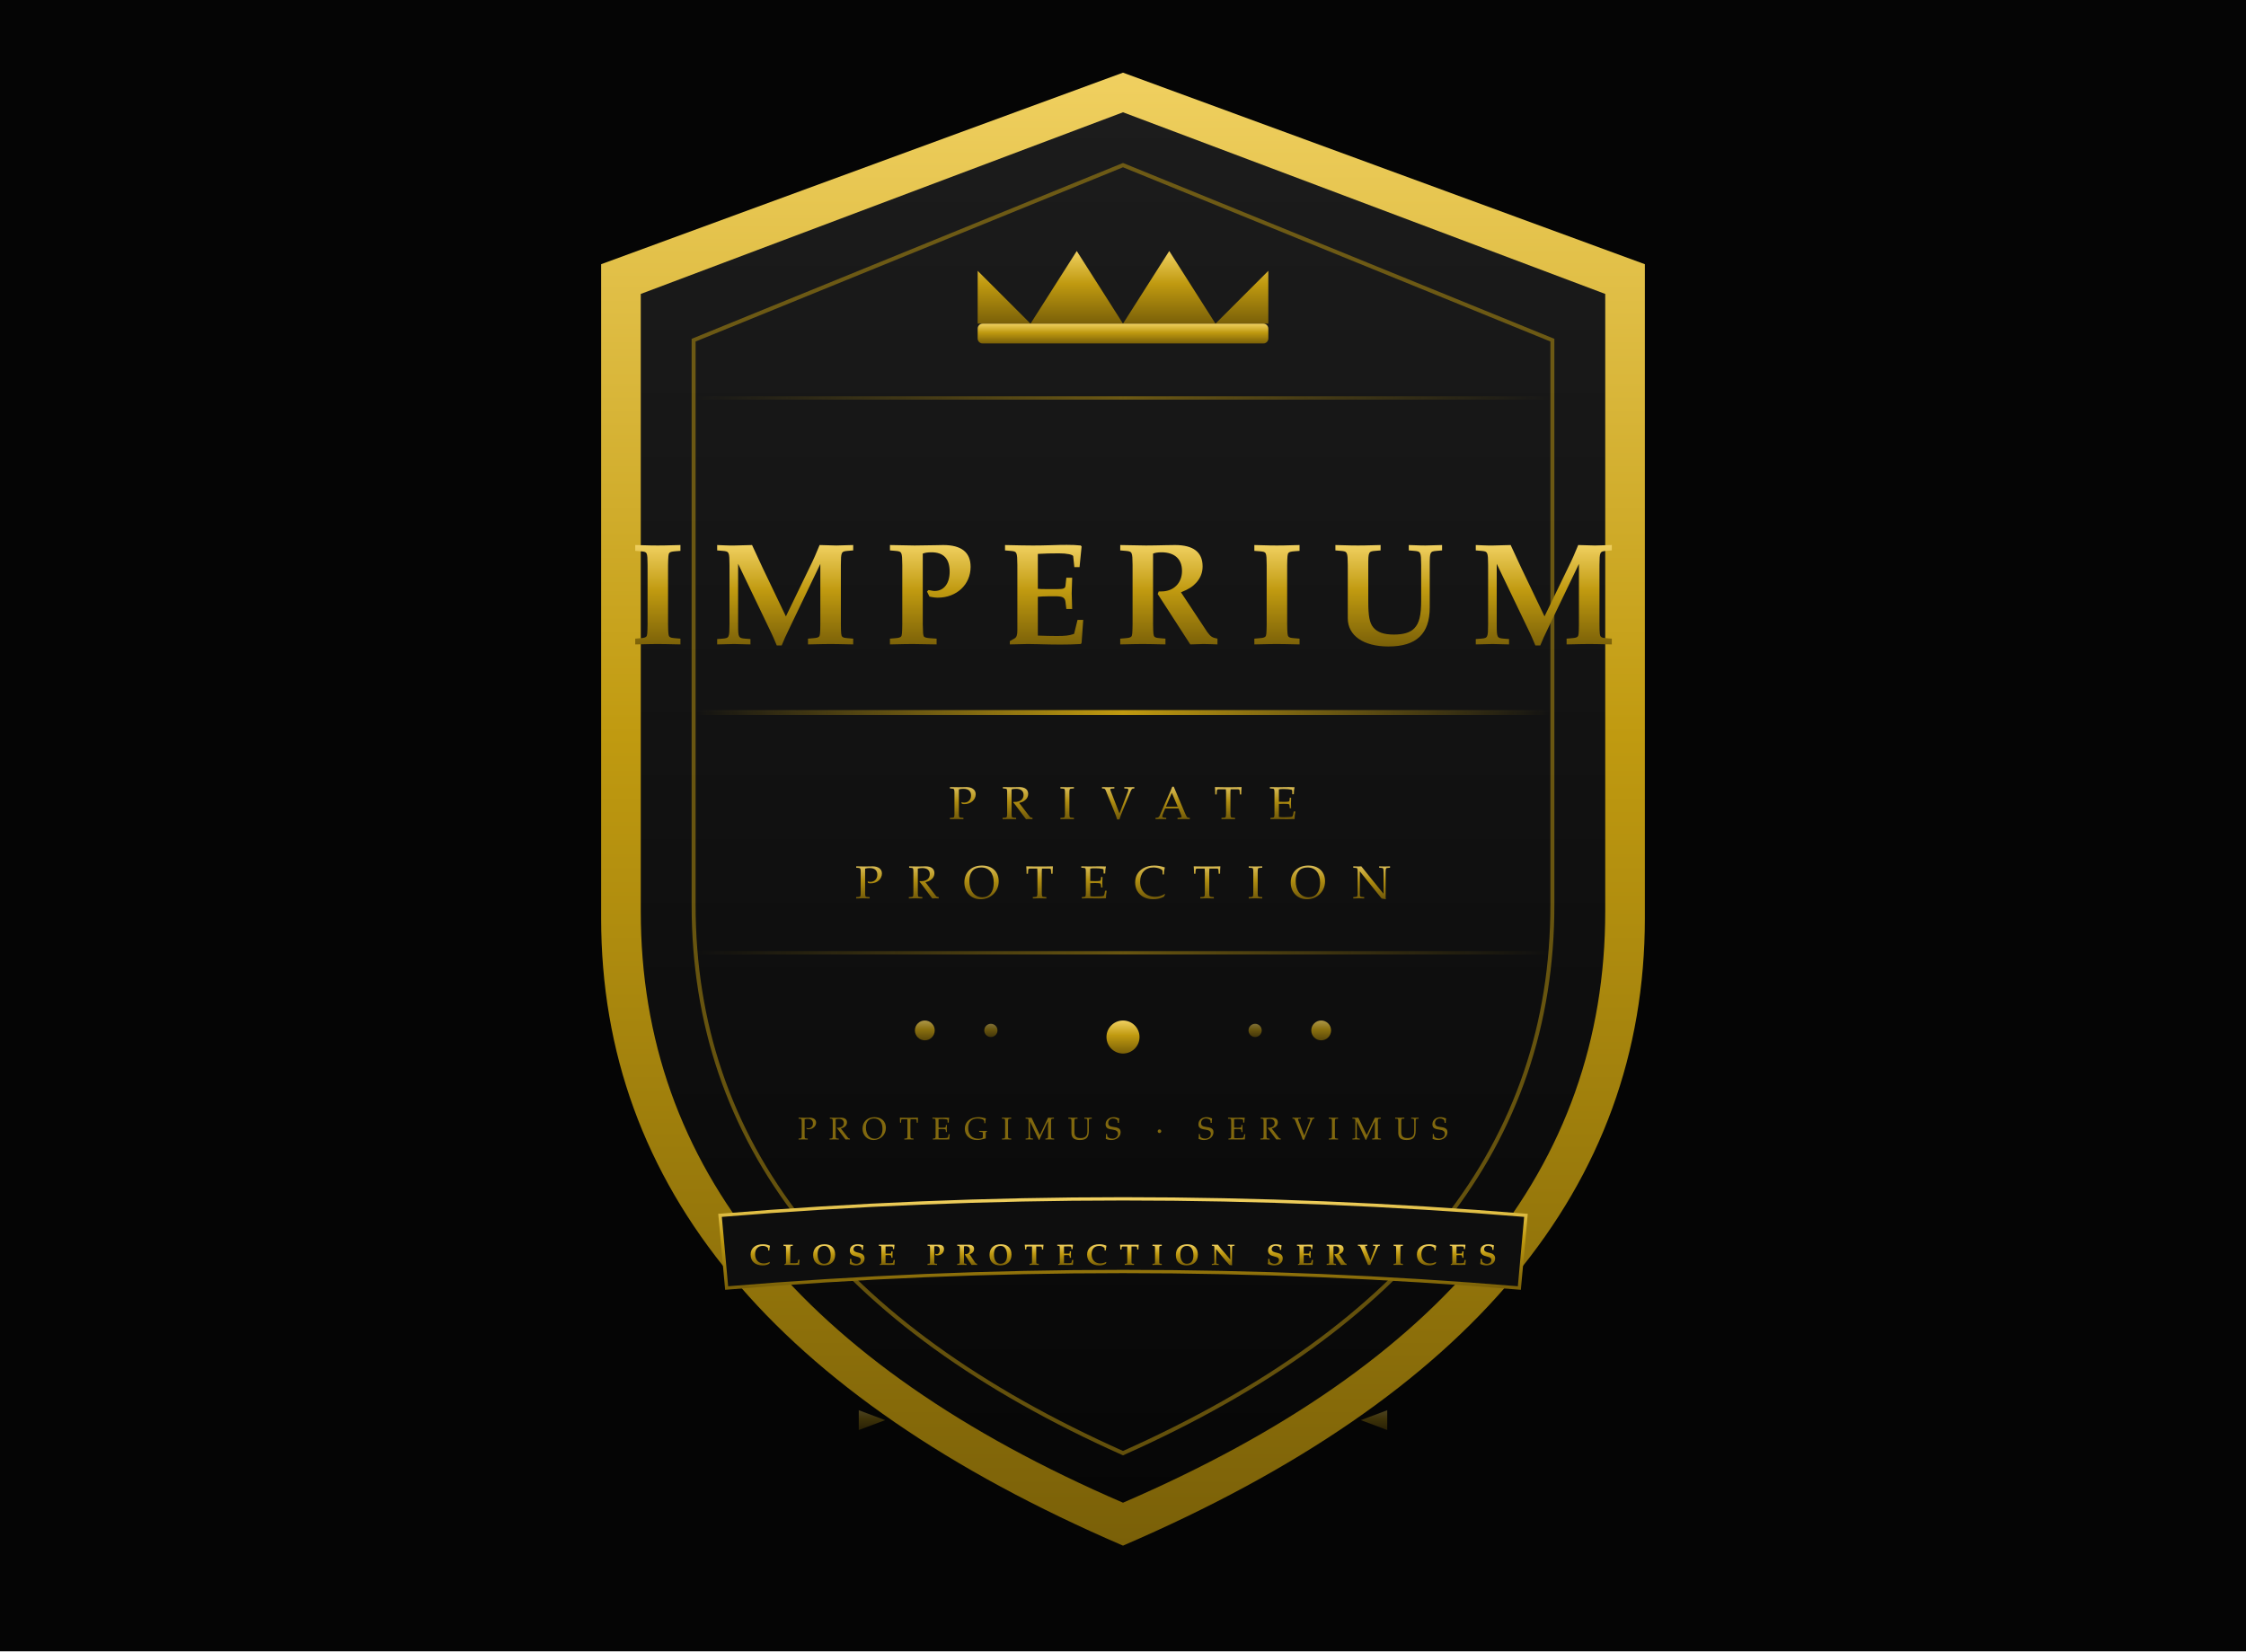
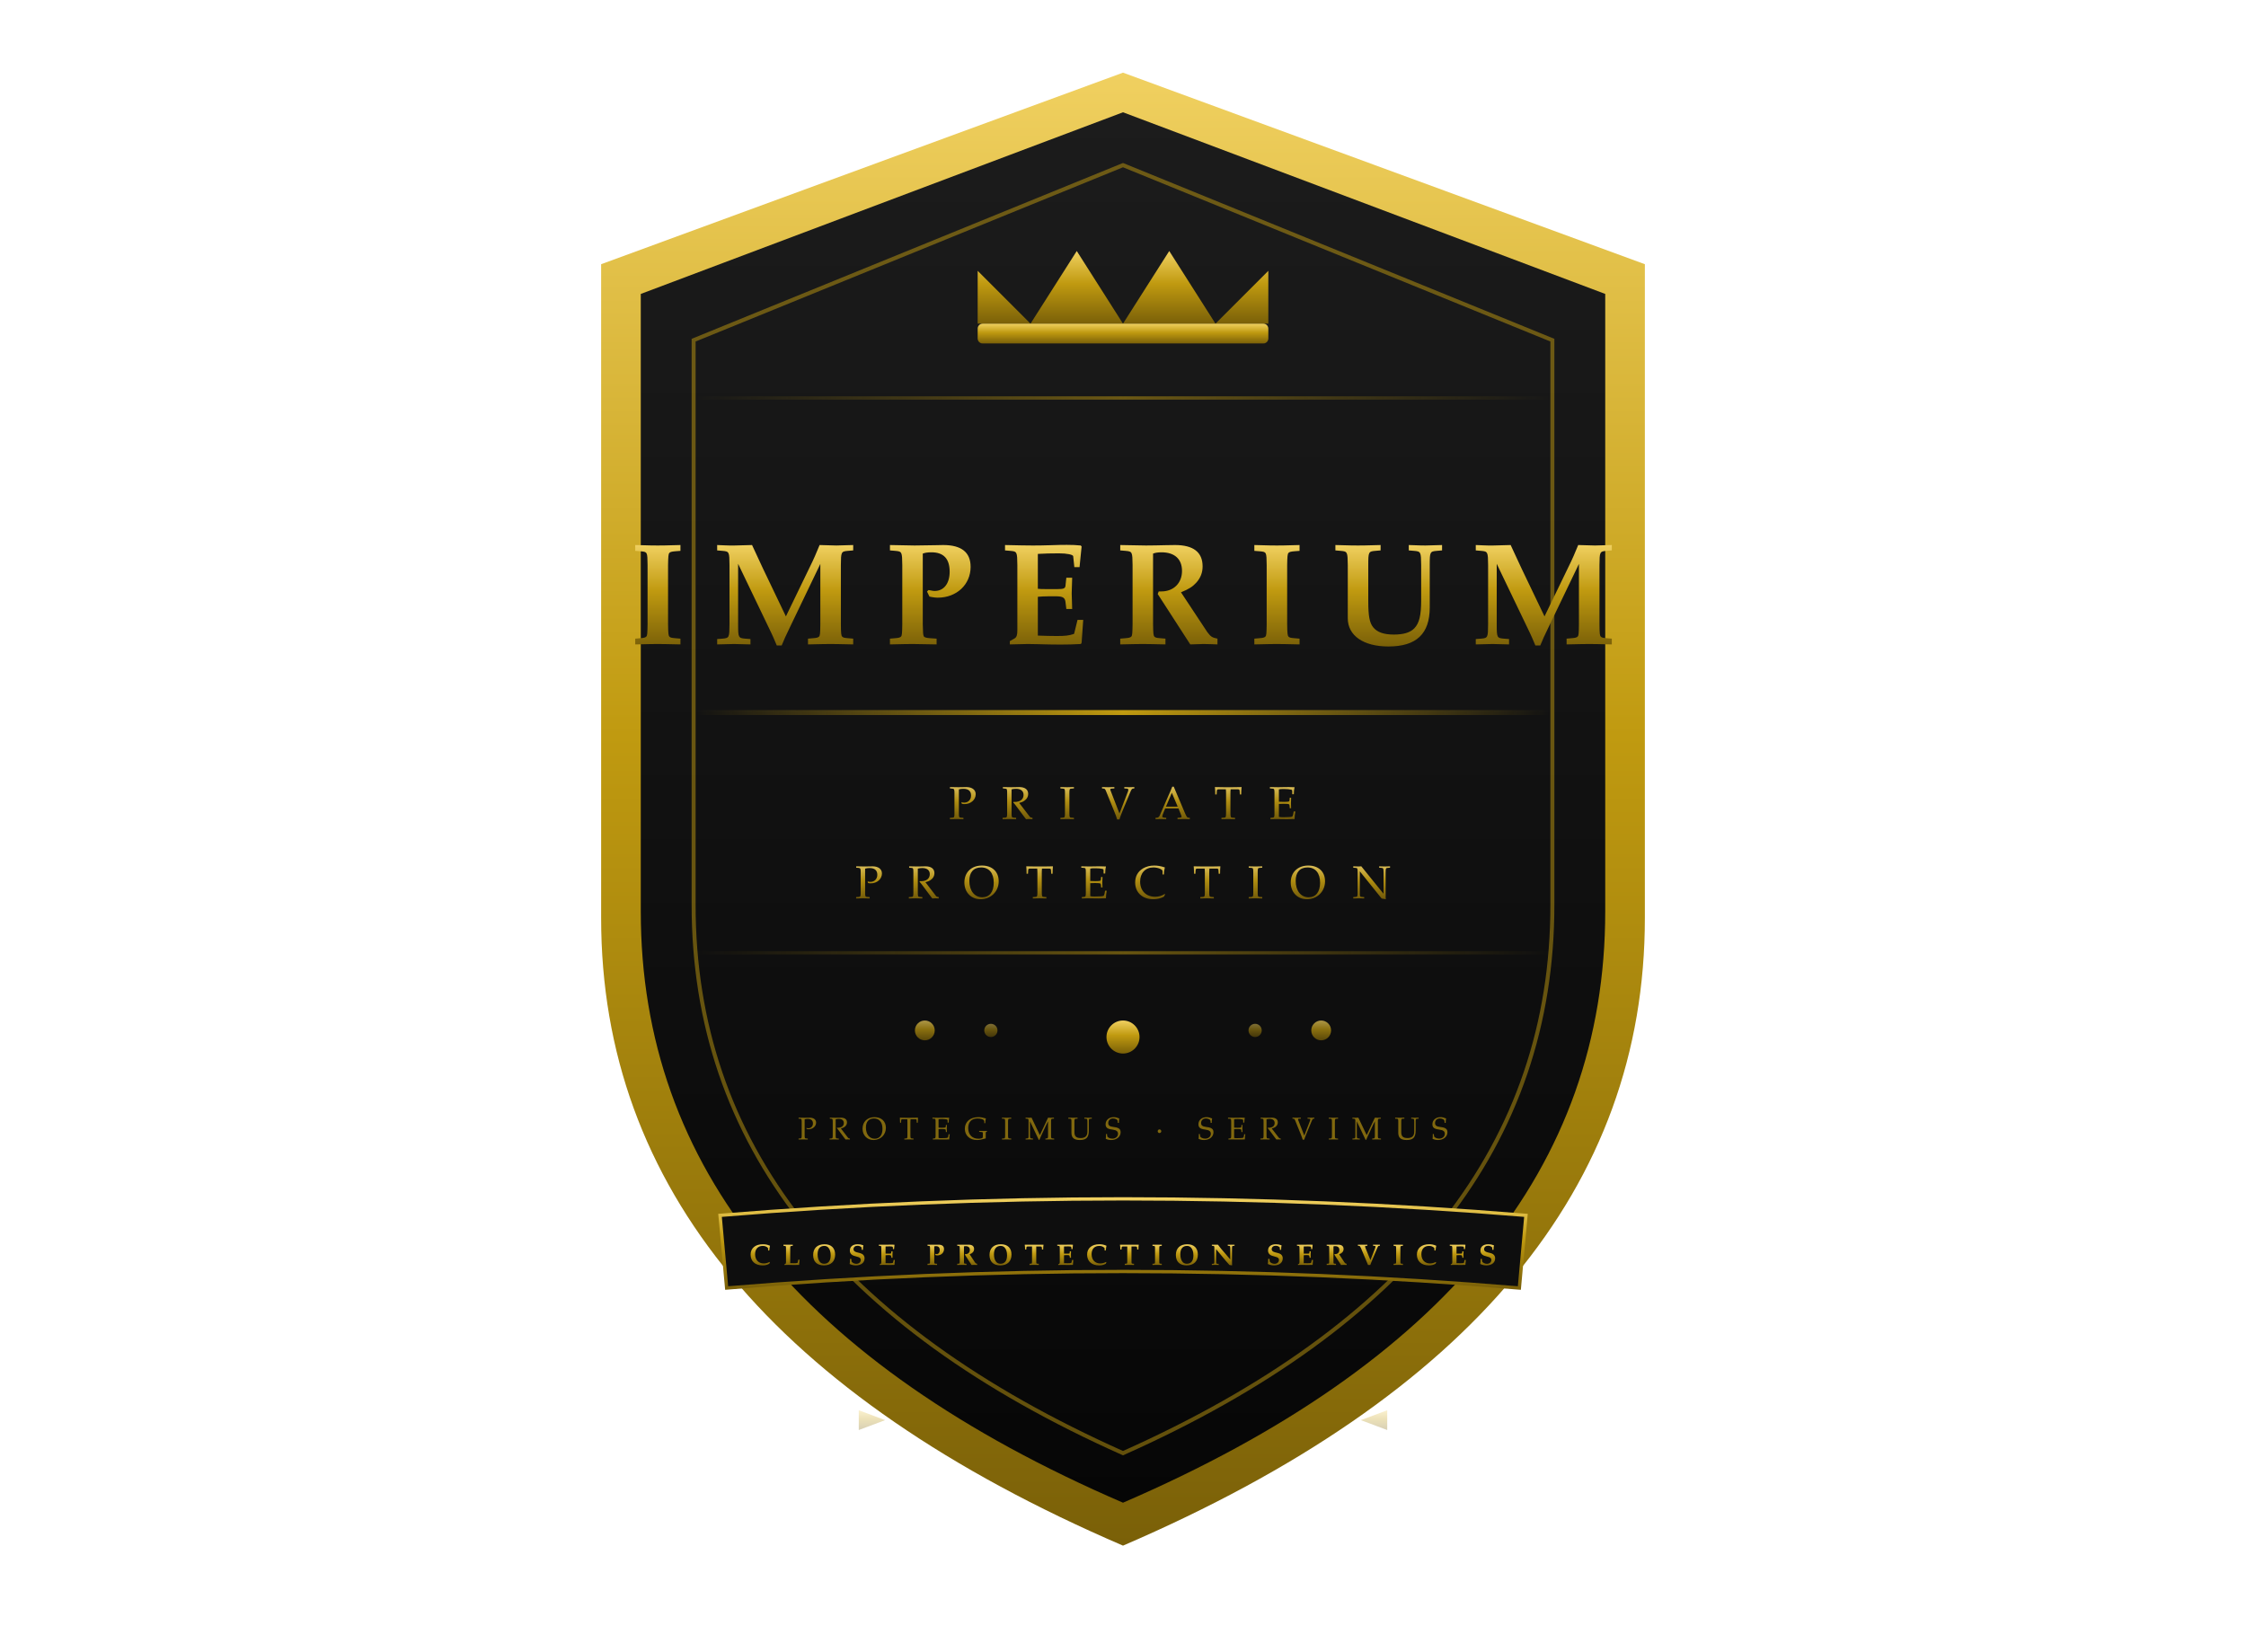
<svg xmlns="http://www.w3.org/2000/svg" width="680" height="500" viewBox="0 0 680 500">
  <defs>
    <linearGradient id="g1" x1="0" y1="0" x2="0" y2="1">
      <stop offset="0%" stop-color="#F0D060" />
      <stop offset="45%" stop-color="#C09A10" />
      <stop offset="100%" stop-color="#7A6008" />
    </linearGradient>
    <linearGradient id="g2" x1="0" y1="0" x2="0" y2="1">
      <stop offset="0%" stop-color="#1C1C1C" />
      <stop offset="100%" stop-color="#060606" />
    </linearGradient>
    <linearGradient id="gH" x1="0" y1="0" x2="1" y2="0">
      <stop offset="0%" stop-color="#C09A10" stop-opacity="0" />
      <stop offset="50%" stop-color="#C09A10" />
      <stop offset="100%" stop-color="#C09A10" stop-opacity="0" />
    </linearGradient>
  </defs>
-   <rect width="680" height="500" fill="#050505" />
  <path d="M340 22 L498 80 L498 278 Q498 400 340 468 Q182 400 182 278 L182 80 Z" fill="url(#g1)" />
  <path d="M340 34 L486 89 L486 276 Q486 392 340 455 Q194 392 194 276 L194 89 Z" fill="url(#g2)" />
  <path d="M340 50 L470 103 L470 274 Q470 382 340 440 Q210 382 210 274 L210 103 Z" fill="none" stroke="#C09A10" stroke-width="1.2" opacity="0.5" />
  <path d="M296 98 L296 82 L312 98 L326 76 L340 98 L354 76 L368 98 L384 82 L384 98 Z" fill="url(#g1)" />
  <rect x="296" y="98" width="88" height="6" rx="1.5" fill="url(#g1)" />
  <rect x="210" y="120" width="260" height="1" fill="url(#gH)" opacity="0.5" />
  <text x="340" y="195" text-anchor="middle" font-family="Palatino Linotype, Palatino, Georgia, serif" font-size="44" font-weight="700" fill="url(#g1)" letter-spacing="8">IMPERIUM</text>
  <rect x="210" y="215" width="260" height="1.5" fill="url(#gH)" />
  <text x="340" y="248" text-anchor="middle" font-family="Palatino Linotype, Palatino, Georgia, serif" font-size="14" letter-spacing="8" fill="url(#g1)" opacity="0.9">PRIVATE</text>
  <text x="340" y="272" text-anchor="middle" font-family="Palatino Linotype, Palatino, Georgia, serif" font-size="14" letter-spacing="8" fill="url(#g1)" opacity="0.9">PROTECTION</text>
  <rect x="210" y="288" width="260" height="1" fill="url(#gH)" opacity="0.5" />
  <circle cx="280" cy="312" r="3" fill="url(#g1)" opacity="0.7" />
  <circle cx="300" cy="312" r="2" fill="url(#g1)" opacity="0.5" />
  <circle cx="340" cy="314" r="5" fill="url(#g1)" />
  <circle cx="380" cy="312" r="2" fill="url(#g1)" opacity="0.5" />
  <circle cx="400" cy="312" r="3" fill="url(#g1)" opacity="0.7" />
  <text x="340" y="345" text-anchor="middle" font-family="Palatino Linotype, Palatino, Georgia, serif" font-size="9.5" letter-spacing="4" fill="#C09A10" opacity="0.65">PROTEGIMUS · SERVIMUS</text>
  <path d="M218 368 Q340 358 462 368 L460 390 Q340 380 220 390 Z" fill="#0E0E0E" stroke="url(#g1)" stroke-width="1" />
  <text x="340" y="383" text-anchor="middle" font-family="Palatino Linotype, Palatino, Georgia, serif" font-size="9" font-weight="700" fill="url(#g1)" letter-spacing="3.5">CLOSE PROTECTION SERVICES</text>
  <line x1="150" y1="430" x2="260" y2="430" stroke="url(#g1)" stroke-width="0.7" opacity="0.3" />
  <polygon points="260,427 268,430 260,433" fill="url(#g1)" opacity="0.3" />
  <line x1="420" y1="430" x2="530" y2="430" stroke="url(#g1)" stroke-width="0.7" opacity="0.3" />
  <polygon points="420,427 412,430 420,433" fill="url(#g1)" opacity="0.3" />
</svg>
